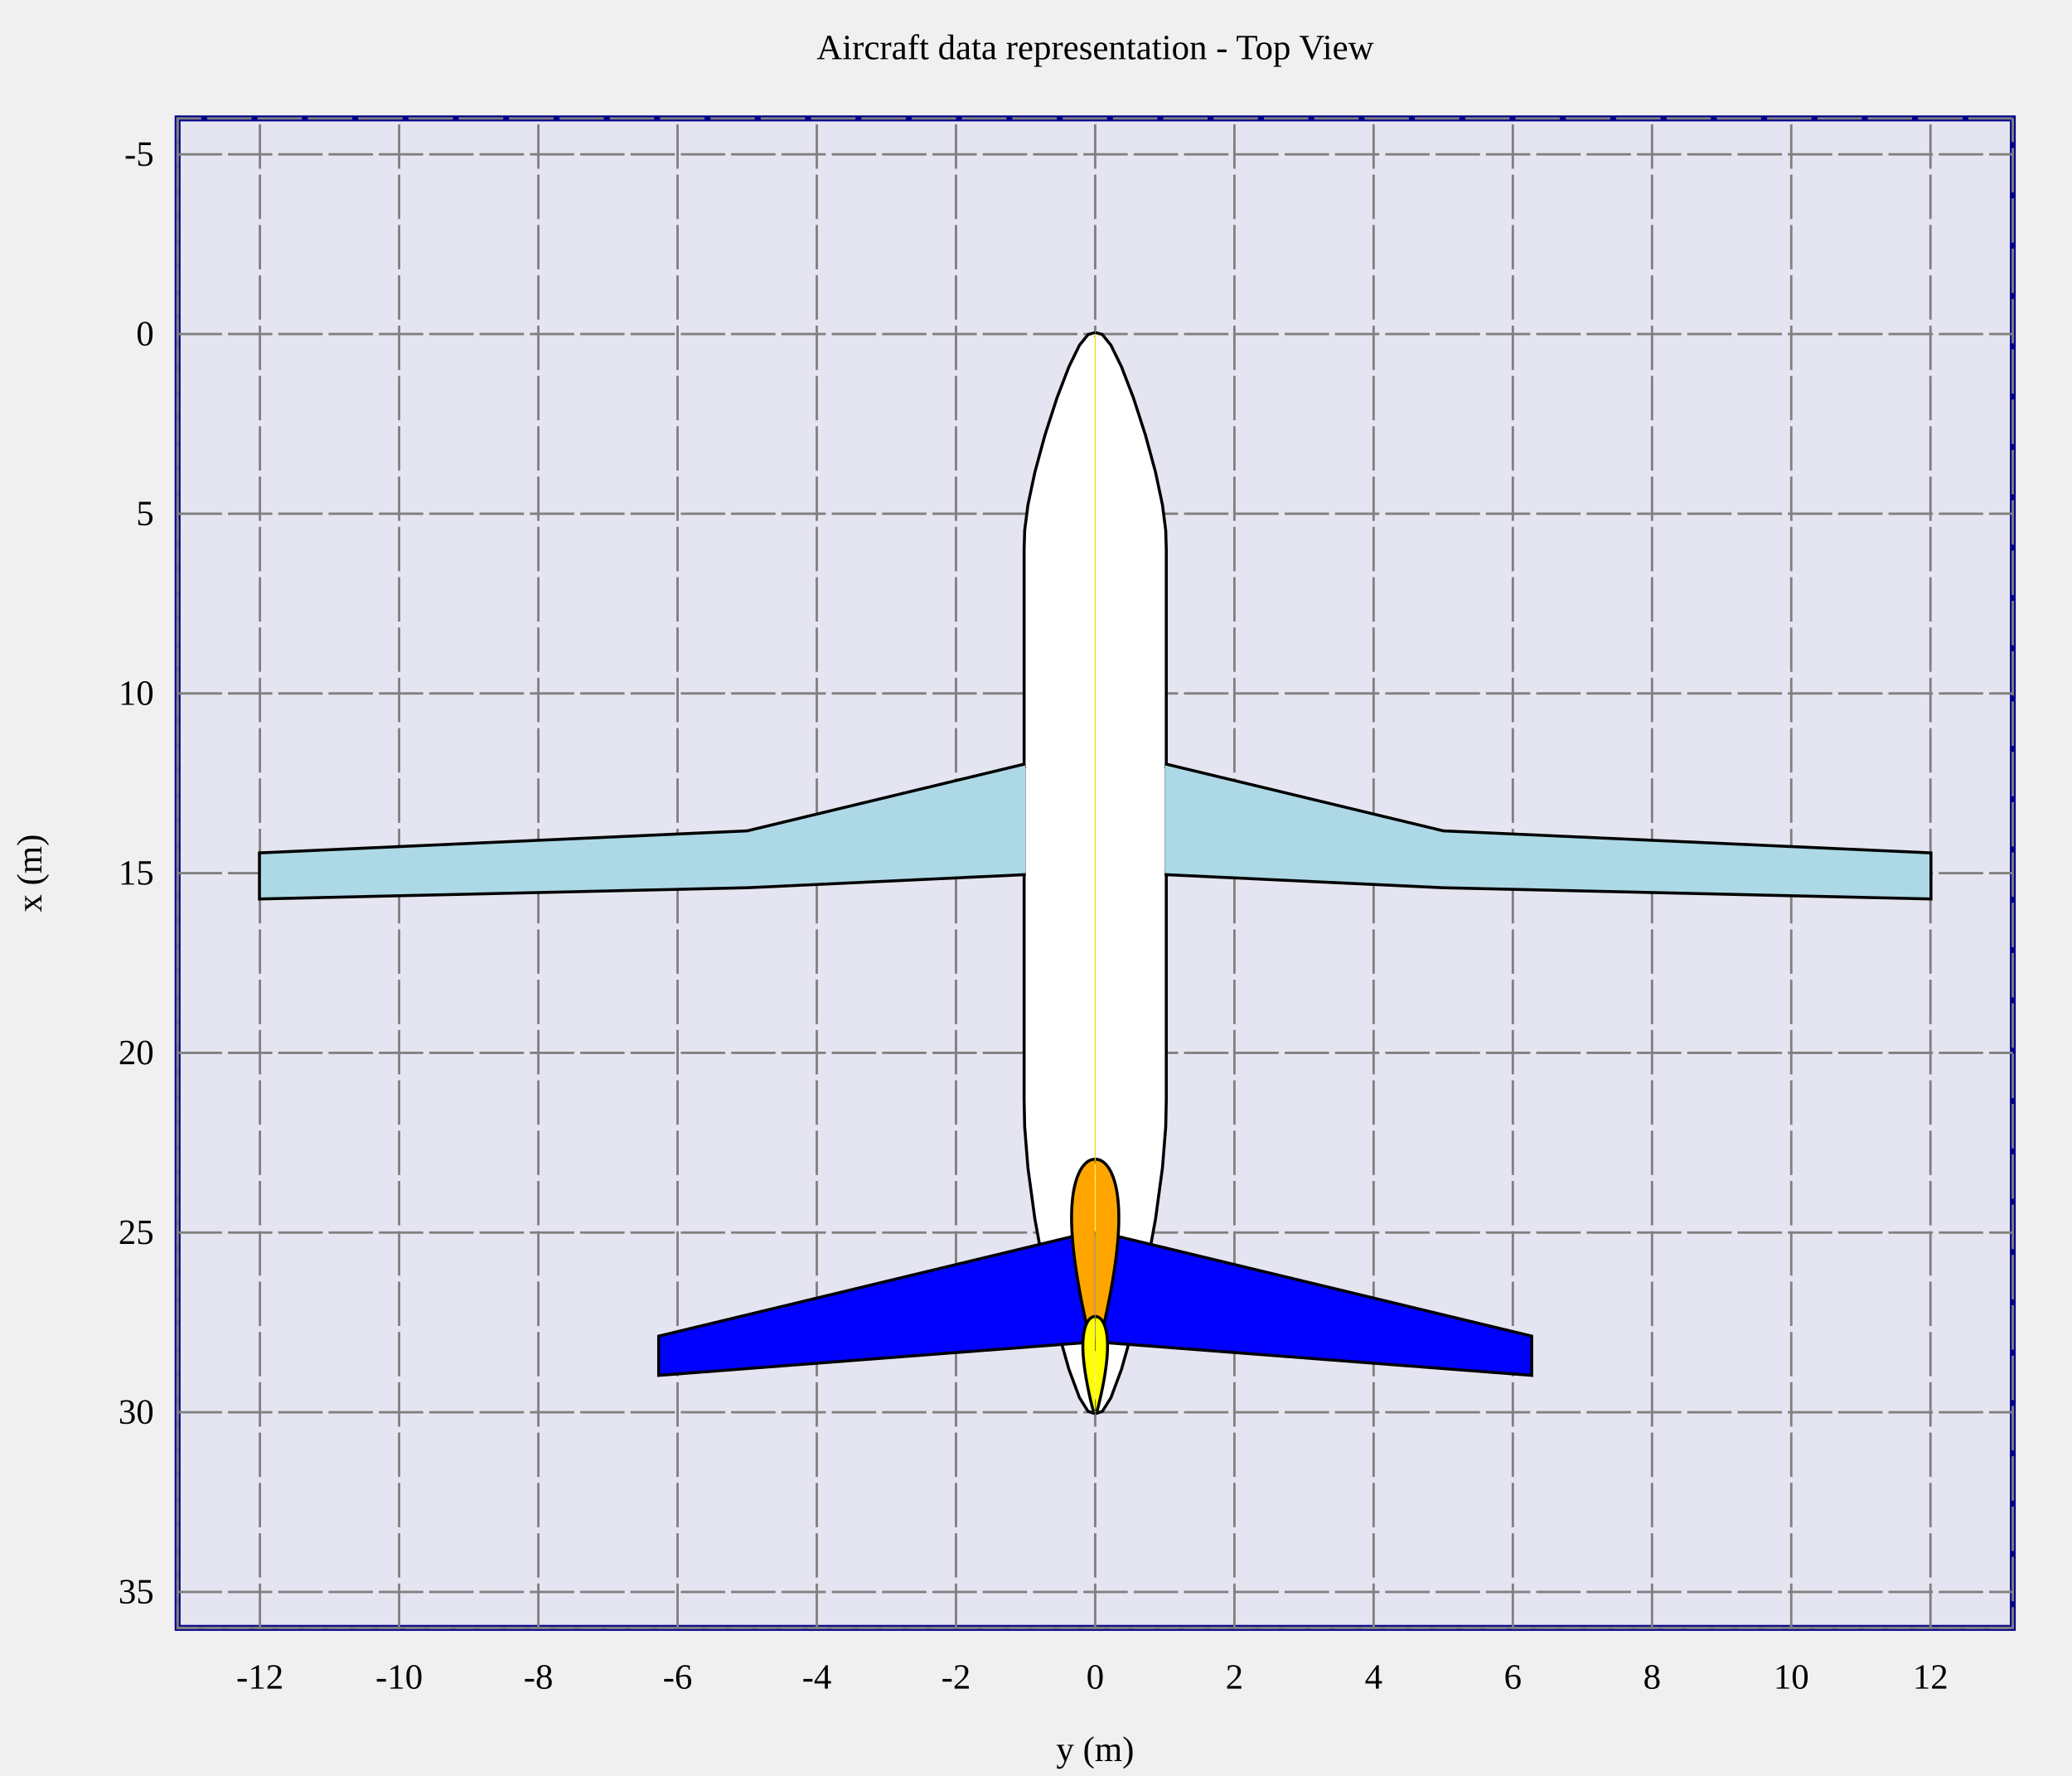
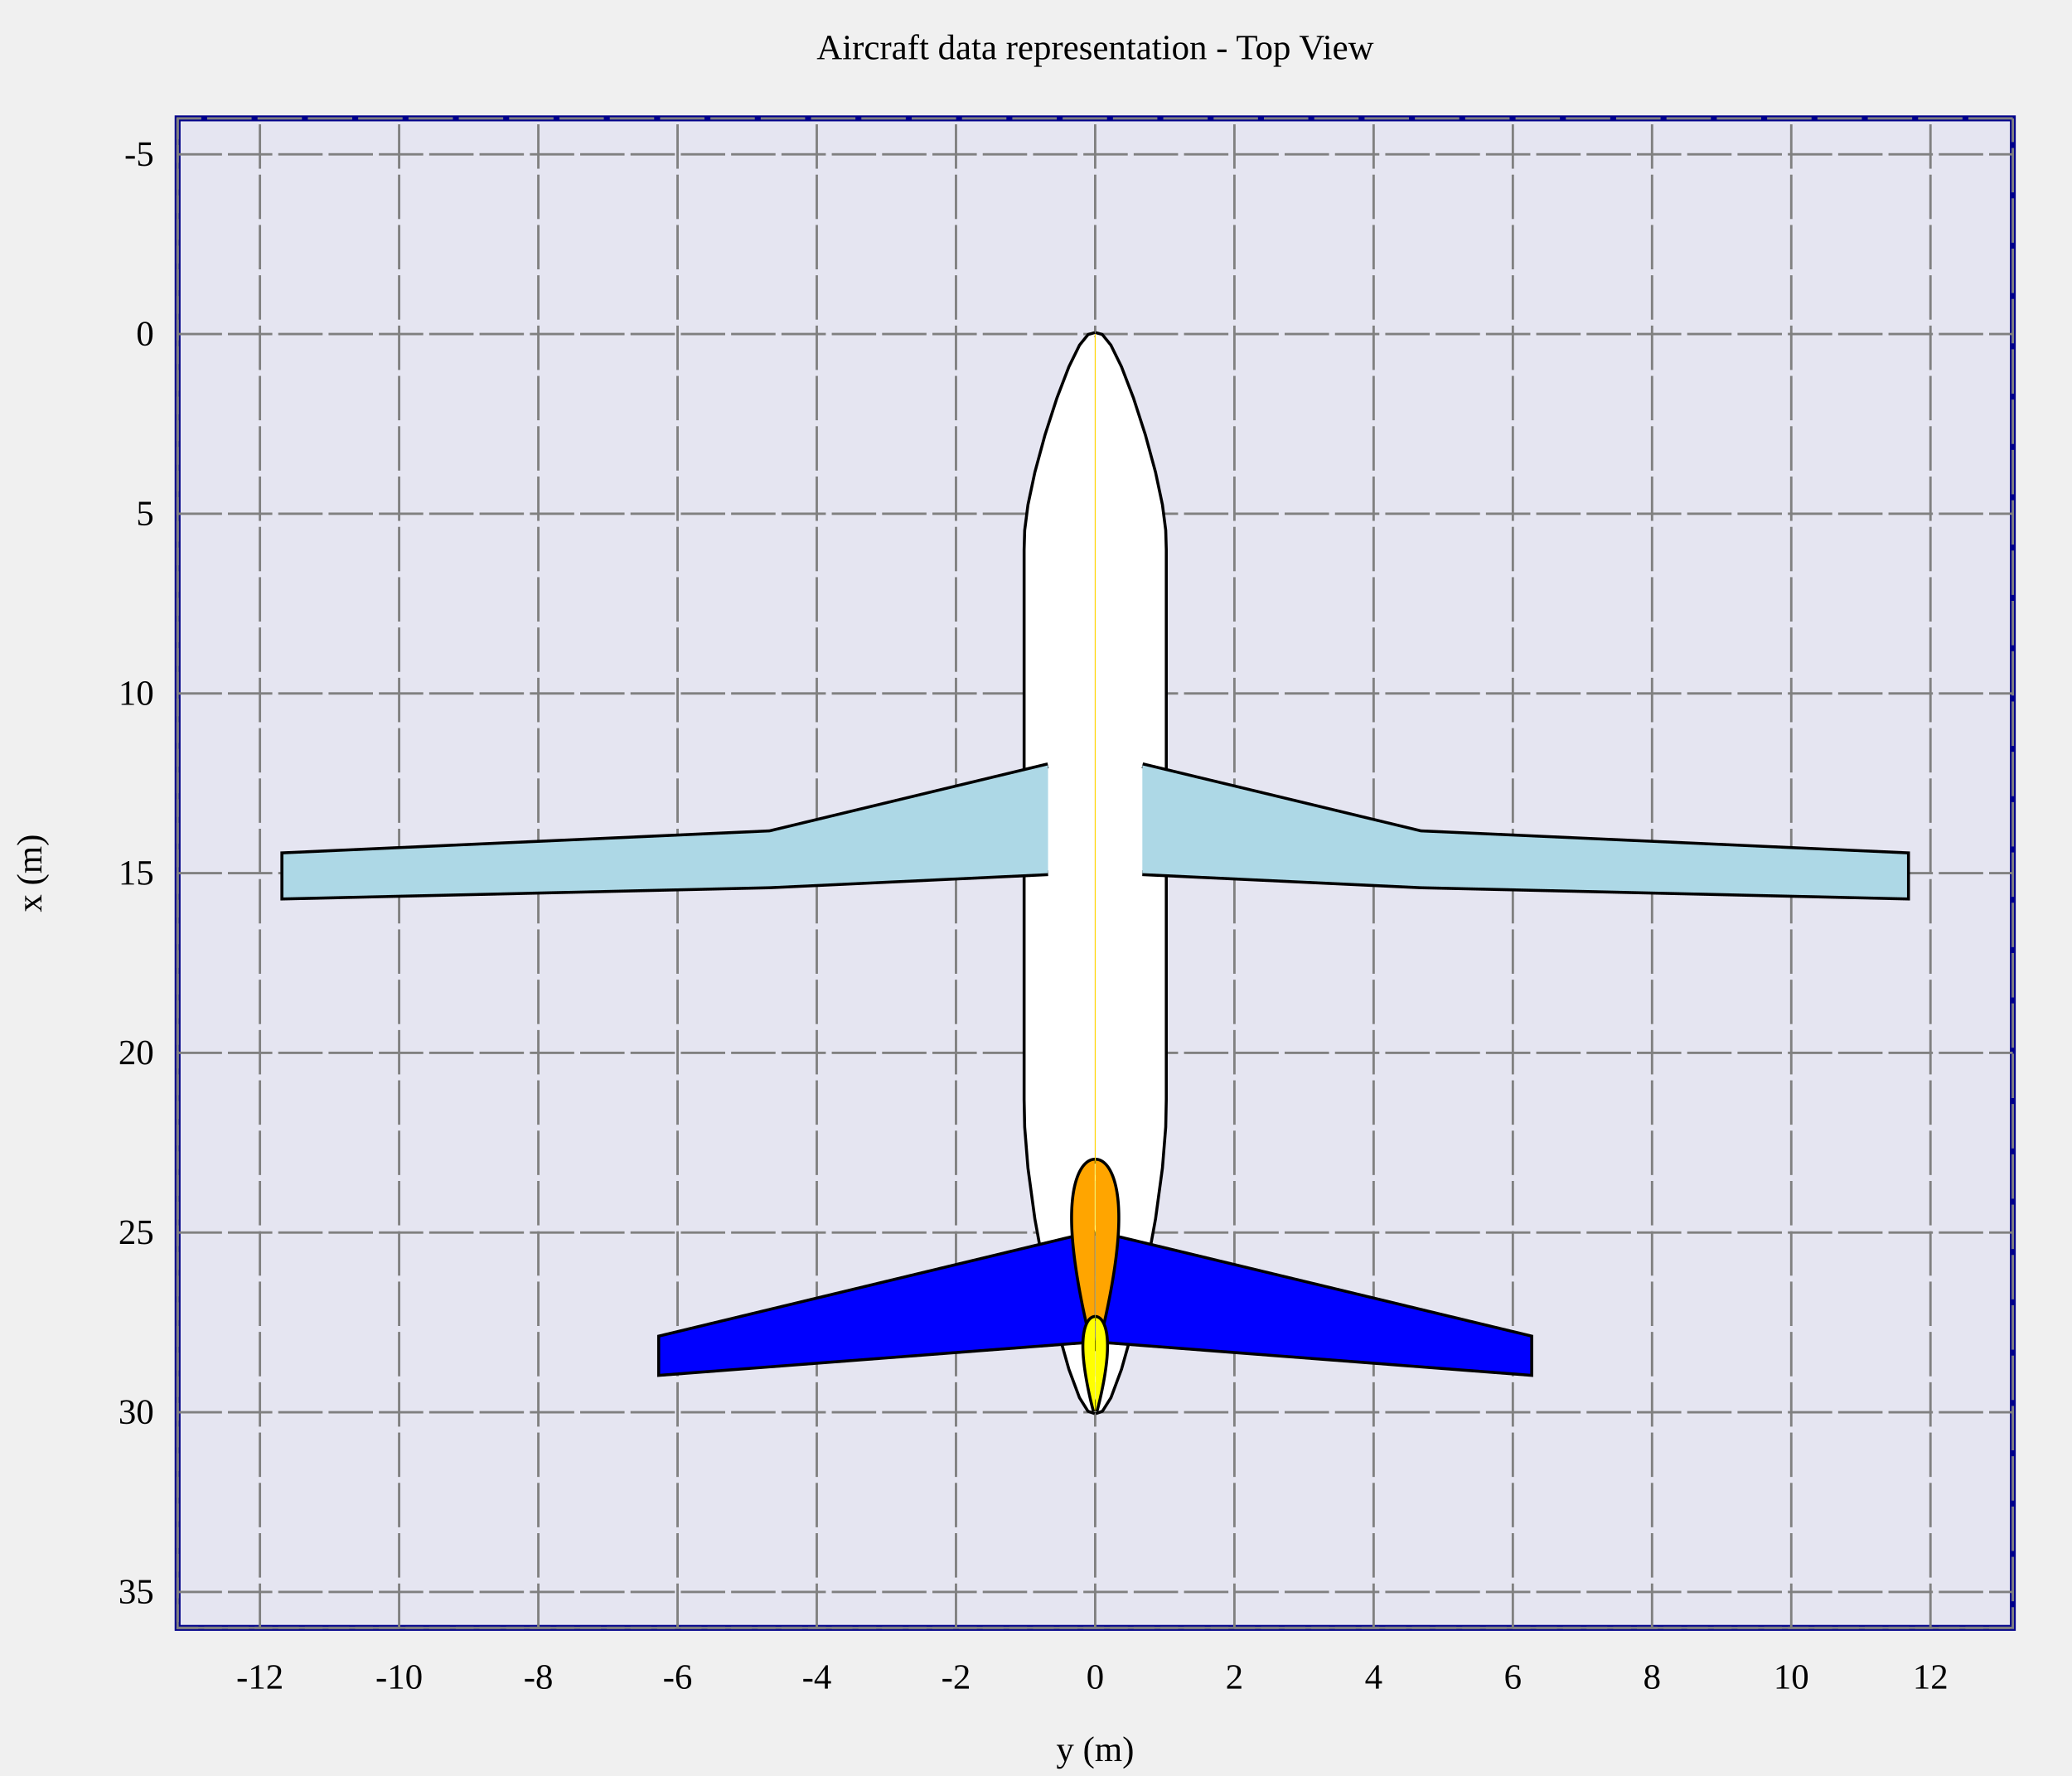
<svg xmlns="http://www.w3.org/2000/svg" id="svg" class="svg" width="700" height="600">
  <g id="page" width="700" height="600">
    <g id="graph" transform="translate(60,40)">
      <rect width="620" height="510" fill="blue" opacity="0.05" />
      <rect width="620" height="510" fill="none" opacity="1.0" style="stroke: darkblue; stroke-width: 2px;" />
      <g id="xAxis" class="axis" transform="translate(0,510)">
        <g class="tick" transform="translate(27.81171,0)" style="opacity: 1;">
          <line y2="-510" x2="0" style="fill: none; stroke: #808080; stroke-width: 0.8px; stroke-dasharray: 15px, 2px; font-style: normal; font-variant: normal; font-weight: normal; font-size: 10px; line-height: normal; font-family: sans-serif; shape-rendering: geometricprecision;" />
          <text dy=".71em" y="12" x="0" style="text-anchor: middle;">-12</text>
        </g>
        <g class="tick" transform="translate(74.84309,0)" style="opacity: 1;">
          <line y2="-510" x2="0" style="fill: none; stroke: #808080; stroke-width: 0.8px; stroke-dasharray: 15px, 2px; font-style: normal; font-variant: normal; font-weight: normal; font-size: 10px; line-height: normal; font-family: sans-serif; shape-rendering: geometricprecision;" />
          <text dy=".71em" y="12" x="0" style="text-anchor: middle;">-10</text>
        </g>
        <g class="tick" transform="translate(121.8745,0)" style="opacity: 1;">
          <line y2="-510" x2="0" style="fill: none; stroke: #808080; stroke-width: 0.8px; stroke-dasharray: 15px, 2px; font-style: normal; font-variant: normal; font-weight: normal; font-size: 10px; line-height: normal; font-family: sans-serif; shape-rendering: geometricprecision;" />
          <text dy=".71em" y="12" x="0" style="text-anchor: middle;">-8</text>
        </g>
        <g class="tick" transform="translate(168.9059,0)" style="opacity: 1;">
          <line y2="-510" x2="0" style="fill: none; stroke: #808080; stroke-width: 0.8px; stroke-dasharray: 15px, 2px; font-style: normal; font-variant: normal; font-weight: normal; font-size: 10px; line-height: normal; font-family: sans-serif; shape-rendering: geometricprecision;" />
          <text dy=".71em" y="12" x="0" style="text-anchor: middle;">-6</text>
        </g>
        <g class="tick" transform="translate(215.9372,0)" style="opacity: 1;">
          <line y2="-510" x2="0" style="fill: none; stroke: #808080; stroke-width: 0.8px; stroke-dasharray: 15px, 2px; font-style: normal; font-variant: normal; font-weight: normal; font-size: 10px; line-height: normal; font-family: sans-serif; shape-rendering: geometricprecision;" />
          <text dy=".71em" y="12" x="0" style="text-anchor: middle;">-4</text>
        </g>
        <g class="tick" transform="translate(262.9686,0)" style="opacity: 1;">
          <line y2="-510" x2="0" style="fill: none; stroke: #808080; stroke-width: 0.8px; stroke-dasharray: 15px, 2px; font-style: normal; font-variant: normal; font-weight: normal; font-size: 10px; line-height: normal; font-family: sans-serif; shape-rendering: geometricprecision;" />
          <text dy=".71em" y="12" x="0" style="text-anchor: middle;">-2</text>
        </g>
        <g class="tick" transform="translate(310,0)" style="opacity: 1;">
          <line y2="-510" x2="0" style="fill: none; stroke: #808080; stroke-width: 0.8px; stroke-dasharray: 15px, 2px; font-style: normal; font-variant: normal; font-weight: normal; font-size: 10px; line-height: normal; font-family: sans-serif; shape-rendering: geometricprecision;" />
          <text dy=".71em" y="12" x="0" style="text-anchor: middle;">0</text>
        </g>
        <g class="tick" transform="translate(357.0314,0)" style="opacity: 1;">
          <line y2="-510" x2="0" style="fill: none; stroke: #808080; stroke-width: 0.8px; stroke-dasharray: 15px, 2px; font-style: normal; font-variant: normal; font-weight: normal; font-size: 10px; line-height: normal; font-family: sans-serif; shape-rendering: geometricprecision;" />
          <text dy=".71em" y="12" x="0" style="text-anchor: middle;">2</text>
        </g>
        <g class="tick" transform="translate(404.0628,0)" style="opacity: 1;">
          <line y2="-510" x2="0" style="fill: none; stroke: #808080; stroke-width: 0.8px; stroke-dasharray: 15px, 2px; font-style: normal; font-variant: normal; font-weight: normal; font-size: 10px; line-height: normal; font-family: sans-serif; shape-rendering: geometricprecision;" />
          <text dy=".71em" y="12" x="0" style="text-anchor: middle;">4</text>
        </g>
        <g class="tick" transform="translate(451.0941,0)" style="opacity: 1;">
          <line y2="-510" x2="0" style="fill: none; stroke: #808080; stroke-width: 0.8px; stroke-dasharray: 15px, 2px; font-style: normal; font-variant: normal; font-weight: normal; font-size: 10px; line-height: normal; font-family: sans-serif; shape-rendering: geometricprecision;" />
          <text dy=".71em" y="12" x="0" style="text-anchor: middle;">6</text>
        </g>
        <g class="tick" transform="translate(498.1255,0)" style="opacity: 1;">
          <line y2="-510" x2="0" style="fill: none; stroke: #808080; stroke-width: 0.8px; stroke-dasharray: 15px, 2px; font-style: normal; font-variant: normal; font-weight: normal; font-size: 10px; line-height: normal; font-family: sans-serif; shape-rendering: geometricprecision;" />
          <text dy=".71em" y="12" x="0" style="text-anchor: middle;">8</text>
        </g>
        <g class="tick" transform="translate(545.1569,0)" style="opacity: 1;">
          <line y2="-510" x2="0" style="fill: none; stroke: #808080; stroke-width: 0.8px; stroke-dasharray: 15px, 2px; font-style: normal; font-variant: normal; font-weight: normal; font-size: 10px; line-height: normal; font-family: sans-serif; shape-rendering: geometricprecision;" />
          <text dy=".71em" y="12" x="0" style="text-anchor: middle;">10</text>
        </g>
        <g class="tick" transform="translate(592.1883,0)" style="opacity: 1;">
          <line y2="-510" x2="0" style="fill: none; stroke: #808080; stroke-width: 0.8px; stroke-dasharray: 15px, 2px; font-style: normal; font-variant: normal; font-weight: normal; font-size: 10px; line-height: normal; font-family: sans-serif; shape-rendering: geometricprecision;" />
          <text dy=".71em" y="12" x="0" style="text-anchor: middle;">12</text>
        </g>
        <path class="domain" d="M0,-510V0H620V-510" style="fill: none; stroke: #808080; stroke-width: 0.8px; stroke-dasharray: 15px, 2px; font-style: normal; font-variant: normal; font-weight: normal; font-size: 10px; line-height: normal; font-family: sans-serif; shape-rendering: geometricprecision;" />
      </g>
      <g id="yAxis" class="axis">
        <g class="tick" transform="translate(0,12.14286)" style="opacity: 1;">
          <line x2="620" y2="0" style="fill: none; stroke: #808080; stroke-dasharray: 15px, 2px; stroke-width: 0.8px; shape-rendering: geometricprecision;" />
          <text dy=".32em" x="-8" y="0" style="text-anchor: end;">-5</text>
        </g>
        <g class="tick" transform="translate(0,72.85714)" style="opacity: 1;">
          <line x2="620" y2="0" style="fill: none; stroke: #808080; stroke-dasharray: 15px, 2px; stroke-width: 0.8px; shape-rendering: geometricprecision;" />
          <text dy=".32em" x="-8" y="0" style="text-anchor: end;">0</text>
        </g>
        <g class="tick" transform="translate(0,133.5714)" style="opacity: 1;">
          <line x2="620" y2="0" style="fill: none; stroke: #808080; stroke-dasharray: 15px, 2px; stroke-width: 0.8px; shape-rendering: geometricprecision;" />
          <text dy=".32em" x="-8" y="0" style="text-anchor: end;">5</text>
        </g>
        <g class="tick" transform="translate(0,194.2857)" style="opacity: 1;">
          <line x2="620" y2="0" style="fill: none; stroke: #808080; stroke-dasharray: 15px, 2px; stroke-width: 0.8px; shape-rendering: geometricprecision;" />
          <text dy=".32em" x="-8" y="0" style="text-anchor: end;">10</text>
        </g>
        <g class="tick" transform="translate(0,255)" style="opacity: 1;">
          <line x2="620" y2="0" style="fill: none; stroke: #808080; stroke-dasharray: 15px, 2px; stroke-width: 0.8px; shape-rendering: geometricprecision;" />
          <text dy=".32em" x="-8" y="0" style="text-anchor: end;">15</text>
        </g>
        <g class="tick" transform="translate(0,315.7143)" style="opacity: 1;">
          <line x2="620" y2="0" style="fill: none; stroke: #808080; stroke-dasharray: 15px, 2px; stroke-width: 0.8px; shape-rendering: geometricprecision;" />
          <text dy=".32em" x="-8" y="0" style="text-anchor: end;">20</text>
        </g>
        <g class="tick" transform="translate(0,376.4286)" style="opacity: 1;">
          <line x2="620" y2="0" style="fill: none; stroke: #808080; stroke-dasharray: 15px, 2px; stroke-width: 0.8px; shape-rendering: geometricprecision;" />
          <text dy=".32em" x="-8" y="0" style="text-anchor: end;">25</text>
        </g>
        <g class="tick" transform="translate(0,437.1429)" style="opacity: 1;">
          <line x2="620" y2="0" style="fill: none; stroke: #808080; stroke-dasharray: 15px, 2px; stroke-width: 0.8px; shape-rendering: geometricprecision;" />
          <text dy=".32em" x="-8" y="0" style="text-anchor: end;">30</text>
        </g>
        <g class="tick" transform="translate(0,497.8571)" style="opacity: 1;">
          <line x2="620" y2="0" style="fill: none; stroke: #808080; stroke-dasharray: 15px, 2px; stroke-width: 0.8px; shape-rendering: geometricprecision;" />
          <text dy=".32em" x="-8" y="0" style="text-anchor: end;">35</text>
        </g>
        <path class="domain" d="M620,0H0V510H620" style="fill: none; stroke: #808080; stroke-dasharray: 15px, 2px; stroke-width: 0.8px; shape-rendering: geometricprecision;" />
      </g>
      <g id="xy" class="xy">
        <path id="line" d="M310,72.857L307.894,73.453L305.13,76.87L301.581,84.101L297.535,94.652L293.519,107.096L290.113,119.63L287.779,130.625L286.677,139.188L286.484,145.714L286.484,145.714L286.484,191.452L286.484,253.381L286.484,331.5L286.484,331.5L286.677,340.779L287.779,354.545L290.113,371.757L293.519,390.403L297.535,408.06L301.581,422.449L305.13,431.996L307.894,436.391L310,437.143" class="line" style="fill:none; stroke:black; stroke-width:2" />
        <path id="area" d="M310,72.857L307.894,73.453L305.13,76.87L301.581,84.101L297.535,94.652L293.519,107.096L290.113,119.63L287.779,130.625L286.677,139.188L286.484,145.714L286.484,145.714L286.484,191.452L286.484,253.381L286.484,331.5L286.484,331.5L286.677,340.779L287.779,354.545L290.113,371.757L293.519,390.403L297.535,408.06L301.581,422.449L305.13,431.996L307.894,436.391L310,437.143L310,72.857L307.894,72.857L305.13,72.857L301.581,72.857L297.535,72.857L293.519,72.857L290.113,72.857L287.779,72.857L286.677,72.857L286.484,72.857L286.484,72.857L286.484,72.857L286.484,72.857L286.484,72.857L286.484,72.857L286.677,72.857L287.779,72.857L290.113,72.857L293.519,72.857L297.535,72.857L301.581,72.857L305.13,72.857L307.894,72.857L310,72.857Z" class="area" style="fill:white;" opacity="1" />
      </g>
      <g id="xy" class="xy">
        <path id="line" d="M310,72.857L312.106,73.453L314.87,76.87L318.419,84.101L322.465,94.652L326.481,107.096L329.887,119.63L332.221,130.625L333.323,139.188L333.516,145.714L333.516,145.714L333.516,191.452L333.516,253.381L333.516,331.5L333.516,331.5L333.323,340.779L332.221,354.545L329.887,371.757L326.481,390.403L322.465,408.06L318.419,422.449L314.87,431.996L312.106,436.391L310,437.143" class="line" style="fill:none; stroke:black; stroke-width:2" />
        <path id="area" d="M310,72.857L312.106,73.453L314.87,76.87L318.419,84.101L322.465,94.652L326.481,107.096L329.887,119.63L332.221,130.625L333.323,139.188L333.516,145.714L333.516,145.714L333.516,191.452L333.516,253.381L333.516,331.5L333.516,331.5L333.323,340.779L332.221,354.545L329.887,371.757L326.481,390.403L322.465,408.06L318.419,422.449L314.87,431.996L312.106,436.391L310,437.143L310,72.857L312.106,72.857L314.87,72.857L318.419,72.857L322.465,72.857L326.481,72.857L329.887,72.857L332.221,72.857L333.323,72.857L333.516,72.857L333.516,72.857L333.516,72.857L333.516,72.857L333.516,72.857L333.516,72.857L333.323,72.857L332.221,72.857L329.887,72.857L326.481,72.857L322.465,72.857L318.419,72.857L314.87,72.857L312.106,72.857L310,72.857Z" class="area" style="fill:white;" opacity="1" />
      </g>
      <g id="xy" class="xy">
-         <path id="line" d="M333.516,218.571L351.968,223.015L370.42,227.458L388.873,231.901L407.325,236.344L425.778,240.787L427.546,241.213L444.23,241.967L462.682,242.8L481.135,243.634L499.587,244.467L518.039,245.301L536.492,246.135L554.944,246.968L573.397,247.802L591.849,248.636L591.849,263.214L573.397,262.789L554.944,262.363L536.492,261.938L518.039,261.513L499.587,261.087L481.135,260.662L462.682,260.237L444.23,259.812L427.546,259.433L425.778,259.35L407.325,258.48L388.873,257.61L370.42,256.74L351.968,255.87L333.516,255" class="line" style="fill:none; stroke:black; stroke-width:2" />
-         <path id="area" d="M333.516,218.571L351.968,223.015L370.42,227.458L388.873,231.901L407.325,236.344L425.778,240.787L427.546,241.213L444.23,241.967L462.682,242.8L481.135,243.634L499.587,244.467L518.039,245.301L536.492,246.135L554.944,246.968L573.397,247.802L591.849,248.636L591.849,263.214L573.397,262.789L554.944,262.363L536.492,261.938L518.039,261.513L499.587,261.087L481.135,260.662L462.682,260.237L444.23,259.812L427.546,259.433L425.778,259.35L407.325,258.48L388.873,257.61L370.42,256.74L351.968,255.87L333.516,255L333.516,72.857L351.968,72.857L370.42,72.857L388.873,72.857L407.325,72.857L425.778,72.857L427.546,72.857L444.23,72.857L462.682,72.857L481.135,72.857L499.587,72.857L518.039,72.857L536.492,72.857L554.944,72.857L573.397,72.857L591.849,72.857L591.849,72.857L573.397,72.857L554.944,72.857L536.492,72.857L518.039,72.857L499.587,72.857L481.135,72.857L462.682,72.857L444.23,72.857L427.546,72.857L425.778,72.857L407.325,72.857L388.873,72.857L370.42,72.857L351.968,72.857L333.516,72.857Z" class="area" style="fill:lightblue;" opacity="1" />
+         <path id="line" d="M325.93,218.571L344.382,223.015L362.834,227.458L381.287,231.901L399.739,236.344L418.191,240.787L419.96,241.213L436.644,241.967L455.096,242.8L473.549,243.634L492.001,244.467L510.453,245.301L528.906,246.135L547.358,246.968L565.81,247.802L584.263,248.636L584.263,263.214L565.81,262.789L547.358,262.363L528.906,261.938L510.453,261.513L492.001,261.087L473.549,260.662L455.096,260.237L436.644,259.812L419.96,259.433L418.191,259.35L399.739,258.48L381.287,257.61L362.834,256.74L344.382,255.87L325.93,255" class="line" style="fill:none; stroke:black; stroke-width:2" />
+         <path id="area" d="M325.93,218.571L344.382,223.015L362.834,227.458L381.287,231.901L399.739,236.344L418.191,240.787L419.96,241.213L436.644,241.967L455.096,242.8L473.549,243.634L492.001,244.467L510.453,245.301L528.906,246.135L547.358,246.968L565.81,247.802L584.263,248.636L584.263,263.214L565.81,262.789L547.358,262.363L528.906,261.938L510.453,261.513L492.001,261.087L473.549,260.662L455.096,260.237L436.644,259.812L419.96,259.433L418.191,259.35L399.739,258.48L381.287,257.61L362.834,256.74L344.382,255.87L325.93,255L325.93,72.857L344.382,72.857L362.834,72.857L381.287,72.857L399.739,72.857L418.191,72.857L419.96,72.857L436.644,72.857L455.096,72.857L473.549,72.857L492.001,72.857L510.453,72.857L528.906,72.857L547.358,72.857L565.81,72.857L584.263,72.857L584.263,72.857L565.81,72.857L547.358,72.857L528.906,72.857L510.453,72.857L492.001,72.857L473.549,72.857L455.096,72.857L436.644,72.857L419.96,72.857L418.191,72.857L399.739,72.857L381.287,72.857L362.834,72.857L344.382,72.857L325.93,72.857Z" class="area" style="fill:lightblue;" opacity="1" />
      </g>
      <g id="xy" class="xy">
-         <path id="line" d="M286.484,218.571L268.032,223.015L249.58,227.458L231.127,231.901L212.675,236.344L194.222,240.787L192.454,241.213L175.77,241.967L157.318,242.8L138.865,243.634L120.413,244.467L101.961,245.301L83.508,246.135L65.056,246.968L46.603,247.802L28.151,248.636L28.151,263.214L46.603,262.789L65.056,262.363L83.508,261.938L101.961,261.513L120.413,261.087L138.865,260.662L157.318,260.237L175.77,259.812L192.454,259.433L194.222,259.35L212.675,258.48L231.127,257.61L249.58,256.74L268.032,255.87L286.484,255" class="line" style="fill:none; stroke:black; stroke-width:2" />
-         <path id="area" d="M286.484,218.571L268.032,223.015L249.58,227.458L231.127,231.901L212.675,236.344L194.222,240.787L192.454,241.213L175.77,241.967L157.318,242.8L138.865,243.634L120.413,244.467L101.961,245.301L83.508,246.135L65.056,246.968L46.603,247.802L28.151,248.636L28.151,263.214L46.603,262.789L65.056,262.363L83.508,261.938L101.961,261.513L120.413,261.087L138.865,260.662L157.318,260.237L175.77,259.812L192.454,259.433L194.222,259.35L212.675,258.48L231.127,257.61L249.58,256.74L268.032,255.87L286.484,255L286.484,72.857L268.032,72.857L249.58,72.857L231.127,72.857L212.675,72.857L194.222,72.857L192.454,72.857L175.77,72.857L157.318,72.857L138.865,72.857L120.413,72.857L101.961,72.857L83.508,72.857L65.056,72.857L46.603,72.857L28.151,72.857L28.151,72.857L46.603,72.857L65.056,72.857L83.508,72.857L101.961,72.857L120.413,72.857L138.865,72.857L157.318,72.857L175.77,72.857L192.454,72.857L194.222,72.857L212.675,72.857L231.127,72.857L249.58,72.857L268.032,72.857L286.484,72.857Z" class="area" style="fill:lightblue;" opacity="1" />
+         <path id="line" d="M294.07,218.571L275.618,223.015L257.166,227.458L238.713,231.901L220.261,236.344L201.809,240.787L200.04,241.213L183.356,241.967L164.904,242.8L146.451,243.634L127.999,244.467L109.547,245.301L91.094,246.135L72.642,246.968L54.19,247.802L35.737,248.636L35.737,263.214L54.19,262.789L72.642,262.363L91.094,261.938L109.547,261.513L127.999,261.087L146.451,260.662L164.904,260.237L183.356,259.812L200.04,259.433L201.809,259.35L220.261,258.48L238.713,257.61L257.166,256.74L275.618,255.87L294.07,255" class="line" style="fill:none; stroke:black; stroke-width:2" />
+         <path id="area" d="M294.07,218.571L275.618,223.015L257.166,227.458L238.713,231.901L220.261,236.344L201.809,240.787L200.04,241.213L183.356,241.967L164.904,242.8L146.451,243.634L127.999,244.467L109.547,245.301L91.094,246.135L72.642,246.968L54.19,247.802L35.737,248.636L35.737,263.214L54.19,262.789L72.642,262.363L91.094,261.938L109.547,261.513L127.999,261.087L146.451,260.662L164.904,260.237L183.356,259.812L200.04,259.433L201.809,259.35L220.261,258.48L238.713,257.61L257.166,256.74L275.618,255.87L294.07,255L294.07,72.857L275.618,72.857L257.166,72.857L238.713,72.857L220.261,72.857L201.809,72.857L200.04,72.857L183.356,72.857L164.904,72.857L146.451,72.857L127.999,72.857L109.547,72.857L91.094,72.857L72.642,72.857L54.19,72.857L35.737,72.857L35.737,72.857L54.19,72.857L72.642,72.857L91.094,72.857L109.547,72.857L127.999,72.857L146.451,72.857L164.904,72.857L183.356,72.857L200.04,72.857L201.809,72.857L220.261,72.857L238.713,72.857L257.166,72.857L275.618,72.857L294.07,72.857Z" class="area" style="fill:lightblue;" opacity="1" />
      </g>
      <g id="xy" class="xy">
        <path id="line" d="M310,376.429L320.498,378.956L330.996,381.484L341.494,384.012L351.992,386.54L362.49,389.068L372.988,391.595L383.487,394.123L393.985,396.651L404.483,399.179L414.981,401.707L425.479,404.235L435.977,406.762L446.475,409.29L456.973,411.818L456.973,411.818L456.973,424.143L456.973,424.143L446.475,423.337L435.977,422.531L425.479,421.725L414.981,420.918L404.483,420.112L393.985,419.306L383.487,418.5L372.988,417.694L362.49,416.888L351.992,416.082L341.494,415.276L330.996,414.469L320.498,413.663L310,412.857" class="line" style="fill:none; stroke:black; stroke-width:2" />
        <path id="area" d="M310,376.429L320.498,378.956L330.996,381.484L341.494,384.012L351.992,386.54L362.49,389.068L372.988,391.595L383.487,394.123L393.985,396.651L404.483,399.179L414.981,401.707L425.479,404.235L435.977,406.762L446.475,409.29L456.973,411.818L456.973,411.818L456.973,424.143L456.973,424.143L446.475,423.337L435.977,422.531L425.479,421.725L414.981,420.918L404.483,420.112L393.985,419.306L383.487,418.5L372.988,417.694L362.49,416.888L351.992,416.082L341.494,415.276L330.996,414.469L320.498,413.663L310,412.857L310,72.857L320.498,72.857L330.996,72.857L341.494,72.857L351.992,72.857L362.49,72.857L372.988,72.857L383.487,72.857L393.985,72.857L404.483,72.857L414.981,72.857L425.479,72.857L435.977,72.857L446.475,72.857L456.973,72.857L456.973,72.857L456.973,72.857L456.973,72.857L446.475,72.857L435.977,72.857L425.479,72.857L414.981,72.857L404.483,72.857L393.985,72.857L383.487,72.857L372.988,72.857L362.49,72.857L351.992,72.857L341.494,72.857L330.996,72.857L320.498,72.857L310,72.857Z" class="area" style="fill:blue;" opacity="1" />
      </g>
      <g id="xy" class="xy">
        <path id="line" d="M310,376.429L299.502,378.956L289.004,381.484L278.506,384.012L268.008,386.54L257.51,389.068L247.012,391.595L236.513,394.123L226.015,396.651L215.517,399.179L205.019,401.707L194.521,404.235L184.023,406.762L173.525,409.29L163.027,411.818L163.027,411.818L163.027,424.143L163.027,424.143L173.525,423.337L184.023,422.531L194.521,421.725L205.019,420.918L215.517,420.112L226.015,419.306L236.513,418.5L247.012,417.694L257.51,416.888L268.008,416.082L278.506,415.276L289.004,414.469L299.502,413.663L310,412.857" class="line" style="fill:none; stroke:black; stroke-width:2" />
        <path id="area" d="M310,376.429L299.502,378.956L289.004,381.484L278.506,384.012L268.008,386.54L257.51,389.068L247.012,391.595L236.513,394.123L226.015,396.651L215.517,399.179L205.019,401.707L194.521,404.235L184.023,406.762L173.525,409.29L163.027,411.818L163.027,411.818L163.027,424.143L163.027,424.143L173.525,423.337L184.023,422.531L194.521,421.725L205.019,420.918L215.517,420.112L226.015,419.306L236.513,418.5L247.012,417.694L257.51,416.888L268.008,416.082L278.506,415.276L289.004,414.469L299.502,413.663L310,412.857L310,72.857L299.502,72.857L289.004,72.857L278.506,72.857L268.008,72.857L257.51,72.857L247.012,72.857L236.513,72.857L226.015,72.857L215.517,72.857L205.019,72.857L194.521,72.857L184.023,72.857L173.525,72.857L163.027,72.857L163.027,72.857L163.027,72.857L163.027,72.857L173.525,72.857L184.023,72.857L194.521,72.857L205.019,72.857L215.517,72.857L226.015,72.857L236.513,72.857L247.012,72.857L257.51,72.857L268.008,72.857L278.506,72.857L289.004,72.857L299.502,72.857L310,72.857Z" class="area" style="fill:blue;" opacity="1" />
      </g>
      <g id="xy" class="xy">
        <path id="line" d="M310.157,416.5L310.266,416.096L310.455,415.391L310.673,414.568L310.912,413.646L311.165,412.655L311.423,411.623L311.682,410.568L311.939,409.503L312.192,408.432L312.441,407.358L312.686,406.282L312.926,405.205L313.162,404.128L313.393,403.05L313.619,401.971L313.841,400.893L314.058,399.814L314.271,398.735L314.479,397.657L314.681,396.578L314.879,395.5L315.072,394.422L315.26,393.344L315.442,392.267L315.618,391.19L315.789,390.114L315.953,389.039L316.112,387.964L316.263,386.891L316.408,385.819L316.545,384.747L316.675,383.677L316.797,382.609L316.911,381.542L317.016,380.476L317.112,379.413L317.198,378.351L317.274,377.292L317.339,376.235L317.392,375.181L317.434,374.13L317.462,373.082L317.478,372.038L317.479,370.998L317.465,369.962L317.435,368.931L317.388,367.906L317.323,366.888L317.239,365.877L317.135,364.875L317.009,363.883L316.862,362.903L316.69,361.94L316.494,360.996L316.273,360.077L316.027,359.192L315.76,358.35L315.475,357.561L315.178,356.838L314.875,356.188L314.574,355.613L314.28,355.111L313.995,354.676L313.72,354.299L313.455,353.973L313.199,353.688L312.951,353.439L312.709,353.221L312.471,353.029L312.235,352.86L312.001,352.711L311.768,352.582L311.533,352.47L311.297,352.374L311.06,352.296L310.821,352.234L310.582,352.188L310.345,352.159L310.113,352.145L309.887,352.145L309.655,352.159L309.418,352.188L309.179,352.234L308.94,352.296L308.703,352.374L308.467,352.47L308.232,352.582L307.999,352.711L307.765,352.86L307.529,353.029L307.291,353.221L307.049,353.439L306.801,353.688L306.545,353.973L306.28,354.299L306.005,354.676L305.72,355.111L305.426,355.613L305.125,356.188L304.822,356.838L304.525,357.561L304.24,358.35L303.973,359.192L303.727,360.077L303.506,360.996L303.31,361.94L303.138,362.903L302.991,363.883L302.865,364.875L302.761,365.877L302.677,366.888L302.612,367.906L302.565,368.931L302.535,369.962L302.521,370.998L302.522,372.038L302.538,373.082L302.566,374.13L302.608,375.181L302.661,376.235L302.726,377.292L302.802,378.351L302.888,379.413L302.984,380.476L303.089,381.542L303.203,382.609L303.325,383.677L303.455,384.747L303.592,385.819L303.737,386.891L303.888,387.965L304.047,389.039L304.211,390.114L304.382,391.19L304.558,392.267L304.74,393.344L304.928,394.422L305.121,395.5L305.319,396.578L305.521,397.657L305.729,398.735L305.942,399.814L306.159,400.893L306.381,401.971L306.607,403.05L306.838,404.128L307.074,405.205L307.314,406.282L307.559,407.358L307.808,408.432L308.061,409.503L308.318,410.568L308.577,411.623L308.835,412.655L309.088,413.646L309.327,414.568L309.545,415.391L309.734,416.096L309.843,416.5" class="line" style="fill:none; stroke:black; stroke-width:2" />
        <path id="area" d="M310.157,416.5L310.266,416.096L310.455,415.391L310.673,414.568L310.912,413.646L311.165,412.655L311.423,411.623L311.682,410.568L311.939,409.503L312.192,408.432L312.441,407.358L312.686,406.282L312.926,405.205L313.162,404.128L313.393,403.05L313.619,401.971L313.841,400.893L314.058,399.814L314.271,398.735L314.479,397.657L314.681,396.578L314.879,395.5L315.072,394.422L315.26,393.344L315.442,392.267L315.618,391.19L315.789,390.114L315.953,389.039L316.112,387.964L316.263,386.891L316.408,385.819L316.545,384.747L316.675,383.677L316.797,382.609L316.911,381.542L317.016,380.476L317.112,379.413L317.198,378.351L317.274,377.292L317.339,376.235L317.392,375.181L317.434,374.13L317.462,373.082L317.478,372.038L317.479,370.998L317.465,369.962L317.435,368.931L317.388,367.906L317.323,366.888L317.239,365.877L317.135,364.875L317.009,363.883L316.862,362.903L316.69,361.94L316.494,360.996L316.273,360.077L316.027,359.192L315.76,358.35L315.475,357.561L315.178,356.838L314.875,356.188L314.574,355.613L314.28,355.111L313.995,354.676L313.72,354.299L313.455,353.973L313.199,353.688L312.951,353.439L312.709,353.221L312.471,353.029L312.235,352.86L312.001,352.711L311.768,352.582L311.533,352.47L311.297,352.374L311.06,352.296L310.821,352.234L310.582,352.188L310.345,352.159L310.113,352.145L309.887,352.145L309.655,352.159L309.418,352.188L309.179,352.234L308.94,352.296L308.703,352.374L308.467,352.47L308.232,352.582L307.999,352.711L307.765,352.86L307.529,353.029L307.291,353.221L307.049,353.439L306.801,353.688L306.545,353.973L306.28,354.299L306.005,354.676L305.72,355.111L305.426,355.613L305.125,356.188L304.822,356.838L304.525,357.561L304.24,358.35L303.973,359.192L303.727,360.077L303.506,360.996L303.31,361.94L303.138,362.903L302.991,363.883L302.865,364.875L302.761,365.877L302.677,366.888L302.612,367.906L302.565,368.931L302.535,369.962L302.521,370.998L302.522,372.038L302.538,373.082L302.566,374.13L302.608,375.181L302.661,376.235L302.726,377.292L302.802,378.351L302.888,379.413L302.984,380.476L303.089,381.542L303.203,382.609L303.325,383.677L303.455,384.747L303.592,385.819L303.737,386.891L303.888,387.965L304.047,389.039L304.211,390.114L304.382,391.19L304.558,392.267L304.74,393.344L304.928,394.422L305.121,395.5L305.319,396.578L305.521,397.657L305.729,398.735L305.942,399.814L306.159,400.893L306.381,401.971L306.607,403.05L306.838,404.128L307.074,405.205L307.314,406.282L307.559,407.358L307.808,408.432L308.061,409.503L308.318,410.568L308.577,411.623L308.835,412.655L309.088,413.646L309.327,414.568L309.545,415.391L309.734,416.096L309.843,416.5L309.843,72.857L309.734,72.857L309.545,72.857L309.327,72.857L309.088,72.857L308.835,72.857L308.577,72.857L308.318,72.857L308.061,72.857L307.808,72.857L307.559,72.857L307.314,72.857L307.074,72.857L306.838,72.857L306.607,72.857L306.381,72.857L306.159,72.857L305.942,72.857L305.729,72.857L305.521,72.857L305.319,72.857L305.121,72.857L304.928,72.857L304.74,72.857L304.558,72.857L304.382,72.857L304.211,72.857L304.047,72.857L303.888,72.857L303.737,72.857L303.592,72.857L303.455,72.857L303.325,72.857L303.203,72.857L303.089,72.857L302.984,72.857L302.888,72.857L302.802,72.857L302.726,72.857L302.661,72.857L302.608,72.857L302.566,72.857L302.538,72.857L302.522,72.857L302.521,72.857L302.535,72.857L302.565,72.857L302.612,72.857L302.677,72.857L302.761,72.857L302.865,72.857L302.991,72.857L303.138,72.857L303.31,72.857L303.506,72.857L303.727,72.857L303.973,72.857L304.24,72.857L304.525,72.857L304.822,72.857L305.125,72.857L305.426,72.857L305.72,72.857L306.005,72.857L306.28,72.857L306.545,72.857L306.801,72.857L307.049,72.857L307.291,72.857L307.529,72.857L307.765,72.857L307.999,72.857L308.232,72.857L308.467,72.857L308.703,72.857L308.94,72.857L309.179,72.857L309.418,72.857L309.655,72.857L309.887,72.857L310.113,72.857L310.345,72.857L310.582,72.857L310.821,72.857L311.06,72.857L311.297,72.857L311.533,72.857L311.768,72.857L312.001,72.857L312.235,72.857L312.471,72.857L312.709,72.857L312.951,72.857L313.199,72.857L313.455,72.857L313.72,72.857L313.995,72.857L314.28,72.857L314.574,72.857L314.875,72.857L315.178,72.857L315.475,72.857L315.76,72.857L316.027,72.857L316.273,72.857L316.494,72.857L316.69,72.857L316.862,72.857L317.009,72.857L317.135,72.857L317.239,72.857L317.323,72.857L317.388,72.857L317.435,72.857L317.465,72.857L317.479,72.857L317.478,72.857L317.462,72.857L317.434,72.857L317.392,72.857L317.339,72.857L317.274,72.857L317.198,72.857L317.112,72.857L317.016,72.857L316.911,72.857L316.797,72.857L316.675,72.857L316.545,72.857L316.408,72.857L316.263,72.857L316.112,72.857L315.953,72.857L315.789,72.857L315.618,72.857L315.442,72.857L315.26,72.857L315.072,72.857L314.879,72.857L314.681,72.857L314.479,72.857L314.271,72.857L314.058,72.857L313.841,72.857L313.619,72.857L313.393,72.857L313.162,72.857L312.926,72.857L312.686,72.857L312.441,72.857L312.192,72.857L311.939,72.857L311.682,72.857L311.423,72.857L311.165,72.857L310.912,72.857L310.673,72.857L310.455,72.857L310.266,72.857L310.157,72.857Z" class="area" style="fill:orange;" opacity="1" />
      </g>
      <g id="xy" class="xy">
        <path id="line" d="M310.077,436.855L310.131,436.657L310.223,436.311L310.33,435.907L310.447,435.455L310.571,434.969L310.698,434.462L310.825,433.945L310.951,433.423L311.075,432.897L311.198,432.37L311.318,431.842L311.435,431.314L311.551,430.786L311.664,430.257L311.775,429.728L311.884,429.199L311.991,428.67L312.095,428.14L312.197,427.611L312.297,427.082L312.394,426.553L312.488,426.024L312.58,425.496L312.669,424.967L312.756,424.439L312.84,423.911L312.92,423.384L312.998,422.856L313.073,422.33L313.143,421.804L313.211,421.278L313.275,420.753L313.335,420.229L313.39,419.706L313.442,419.183L313.489,418.661L313.531,418.141L313.568,417.621L313.6,417.102L313.626,416.585L313.647,416.07L313.661,415.556L313.668,415.043L313.669,414.533L313.662,414.025L313.647,413.519L313.624,413.017L313.592,412.517L313.551,412.021L313.5,411.529L313.439,411.043L313.366,410.562L313.282,410.09L313.185,409.627L313.077,409.176L312.957,408.742L312.826,408.328L312.686,407.942L312.54,407.587L312.392,407.268L312.244,406.986L312.1,406.74L311.96,406.526L311.825,406.342L311.695,406.181L311.569,406.042L311.448,405.92L311.329,405.813L311.212,405.718L311.097,405.635L310.982,405.563L310.867,405.499L310.752,405.444L310.636,405.397L310.52,405.359L310.403,405.328L310.286,405.306L310.169,405.291L310.056,405.284L309.944,405.284L309.831,405.291L309.714,405.306L309.597,405.328L309.48,405.359L309.364,405.397L309.248,405.444L309.133,405.499L309.018,405.563L308.903,405.635L308.788,405.718L308.671,405.813L308.552,405.92L308.431,406.042L308.305,406.181L308.175,406.342L308.04,406.526L307.9,406.74L307.756,406.986L307.608,407.268L307.46,407.587L307.314,407.942L307.174,408.328L307.043,408.742L306.923,409.176L306.815,409.627L306.718,410.09L306.634,410.562L306.561,411.043L306.5,411.529L306.449,412.021L306.408,412.517L306.376,413.017L306.353,413.519L306.338,414.025L306.331,414.533L306.332,415.043L306.339,415.556L306.353,416.07L306.374,416.585L306.4,417.103L306.432,417.621L306.469,418.141L306.511,418.661L306.558,419.183L306.61,419.706L306.665,420.229L306.725,420.753L306.789,421.278L306.857,421.804L306.927,422.33L307.002,422.857L307.08,423.384L307.16,423.911L307.244,424.439L307.331,424.967L307.42,425.496L307.512,426.024L307.606,426.553L307.703,427.082L307.803,427.611L307.905,428.14L308.009,428.67L308.116,429.199L308.225,429.728L308.336,430.257L308.449,430.786L308.565,431.314L308.682,431.842L308.802,432.37L308.925,432.897L309.049,433.423L309.175,433.945L309.302,434.462L309.429,434.969L309.553,435.455L309.67,435.907L309.777,436.311L309.869,436.657L309.923,436.855" class="line" style="fill:none; stroke:black; stroke-width:2" />
        <path id="area" d="M310.077,436.855L310.131,436.657L310.223,436.311L310.33,435.907L310.447,435.455L310.571,434.969L310.698,434.462L310.825,433.945L310.951,433.423L311.075,432.897L311.198,432.37L311.318,431.842L311.435,431.314L311.551,430.786L311.664,430.257L311.775,429.728L311.884,429.199L311.991,428.67L312.095,428.14L312.197,427.611L312.297,427.082L312.394,426.553L312.488,426.024L312.58,425.496L312.669,424.967L312.756,424.439L312.84,423.911L312.92,423.384L312.998,422.856L313.073,422.33L313.143,421.804L313.211,421.278L313.275,420.753L313.335,420.229L313.39,419.706L313.442,419.183L313.489,418.661L313.531,418.141L313.568,417.621L313.6,417.102L313.626,416.585L313.647,416.07L313.661,415.556L313.668,415.043L313.669,414.533L313.662,414.025L313.647,413.519L313.624,413.017L313.592,412.517L313.551,412.021L313.5,411.529L313.439,411.043L313.366,410.562L313.282,410.09L313.185,409.627L313.077,409.176L312.957,408.742L312.826,408.328L312.686,407.942L312.54,407.587L312.392,407.268L312.244,406.986L312.1,406.74L311.96,406.526L311.825,406.342L311.695,406.181L311.569,406.042L311.448,405.92L311.329,405.813L311.212,405.718L311.097,405.635L310.982,405.563L310.867,405.499L310.752,405.444L310.636,405.397L310.52,405.359L310.403,405.328L310.286,405.306L310.169,405.291L310.056,405.284L309.944,405.284L309.831,405.291L309.714,405.306L309.597,405.328L309.48,405.359L309.364,405.397L309.248,405.444L309.133,405.499L309.018,405.563L308.903,405.635L308.788,405.718L308.671,405.813L308.552,405.92L308.431,406.042L308.305,406.181L308.175,406.342L308.04,406.526L307.9,406.74L307.756,406.986L307.608,407.268L307.46,407.587L307.314,407.942L307.174,408.328L307.043,408.742L306.923,409.176L306.815,409.627L306.718,410.09L306.634,410.562L306.561,411.043L306.5,411.529L306.449,412.021L306.408,412.517L306.376,413.017L306.353,413.519L306.338,414.025L306.331,414.533L306.332,415.043L306.339,415.556L306.353,416.07L306.374,416.585L306.4,417.103L306.432,417.621L306.469,418.141L306.511,418.661L306.558,419.183L306.61,419.706L306.665,420.229L306.725,420.753L306.789,421.278L306.857,421.804L306.927,422.33L307.002,422.857L307.08,423.384L307.16,423.911L307.244,424.439L307.331,424.967L307.42,425.496L307.512,426.024L307.606,426.553L307.703,427.082L307.803,427.611L307.905,428.14L308.009,428.67L308.116,429.199L308.225,429.728L308.336,430.257L308.449,430.786L308.565,431.314L308.682,431.842L308.802,432.37L308.925,432.897L309.049,433.423L309.175,433.945L309.302,434.462L309.429,434.969L309.553,435.455L309.67,435.907L309.777,436.311L309.869,436.657L309.923,436.855L309.923,72.857L309.869,72.857L309.777,72.857L309.67,72.857L309.553,72.857L309.429,72.857L309.302,72.857L309.175,72.857L309.049,72.857L308.925,72.857L308.802,72.857L308.682,72.857L308.565,72.857L308.449,72.857L308.336,72.857L308.225,72.857L308.116,72.857L308.009,72.857L307.905,72.857L307.803,72.857L307.703,72.857L307.606,72.857L307.512,72.857L307.42,72.857L307.331,72.857L307.244,72.857L307.16,72.857L307.08,72.857L307.002,72.857L306.927,72.857L306.857,72.857L306.789,72.857L306.725,72.857L306.665,72.857L306.61,72.857L306.558,72.857L306.511,72.857L306.469,72.857L306.432,72.857L306.4,72.857L306.374,72.857L306.353,72.857L306.339,72.857L306.332,72.857L306.331,72.857L306.338,72.857L306.353,72.857L306.376,72.857L306.408,72.857L306.449,72.857L306.5,72.857L306.561,72.857L306.634,72.857L306.718,72.857L306.815,72.857L306.923,72.857L307.043,72.857L307.174,72.857L307.314,72.857L307.46,72.857L307.608,72.857L307.756,72.857L307.9,72.857L308.04,72.857L308.175,72.857L308.305,72.857L308.431,72.857L308.552,72.857L308.671,72.857L308.788,72.857L308.903,72.857L309.018,72.857L309.133,72.857L309.248,72.857L309.364,72.857L309.48,72.857L309.597,72.857L309.714,72.857L309.831,72.857L309.944,72.857L310.056,72.857L310.169,72.857L310.286,72.857L310.403,72.857L310.52,72.857L310.636,72.857L310.752,72.857L310.867,72.857L310.982,72.857L311.097,72.857L311.212,72.857L311.329,72.857L311.448,72.857L311.569,72.857L311.695,72.857L311.825,72.857L311.96,72.857L312.1,72.857L312.244,72.857L312.392,72.857L312.54,72.857L312.686,72.857L312.826,72.857L312.957,72.857L313.077,72.857L313.185,72.857L313.282,72.857L313.366,72.857L313.439,72.857L313.5,72.857L313.551,72.857L313.592,72.857L313.624,72.857L313.647,72.857L313.662,72.857L313.669,72.857L313.668,72.857L313.661,72.857L313.647,72.857L313.626,72.857L313.6,72.857L313.568,72.857L313.531,72.857L313.489,72.857L313.442,72.857L313.39,72.857L313.335,72.857L313.275,72.857L313.211,72.857L313.143,72.857L313.073,72.857L312.998,72.857L312.92,72.857L312.84,72.857L312.756,72.857L312.669,72.857L312.58,72.857L312.488,72.857L312.394,72.857L312.297,72.857L312.197,72.857L312.095,72.857L311.991,72.857L311.884,72.857L311.775,72.857L311.664,72.857L311.551,72.857L311.435,72.857L311.318,72.857L311.198,72.857L311.075,72.857L310.951,72.857L310.825,72.857L310.698,72.857L310.571,72.857L310.447,72.857L310.33,72.857L310.223,72.857L310.131,72.857L310.077,72.857Z" class="area" style="fill:yellow;" opacity="1" />
      </g>
    </g>
  </g>
  <text class="x label" text-anchor="middle" x="370" y="595">y (m)</text>
  <text class="y label" text-anchor="middle" x="-295" y="5" dy=".75em" transform="rotate(-90)">x (m)</text>
  <text class="title" text-anchor="middle" x="370" y="20">Aircraft data representation - Top View</text>
</svg>
